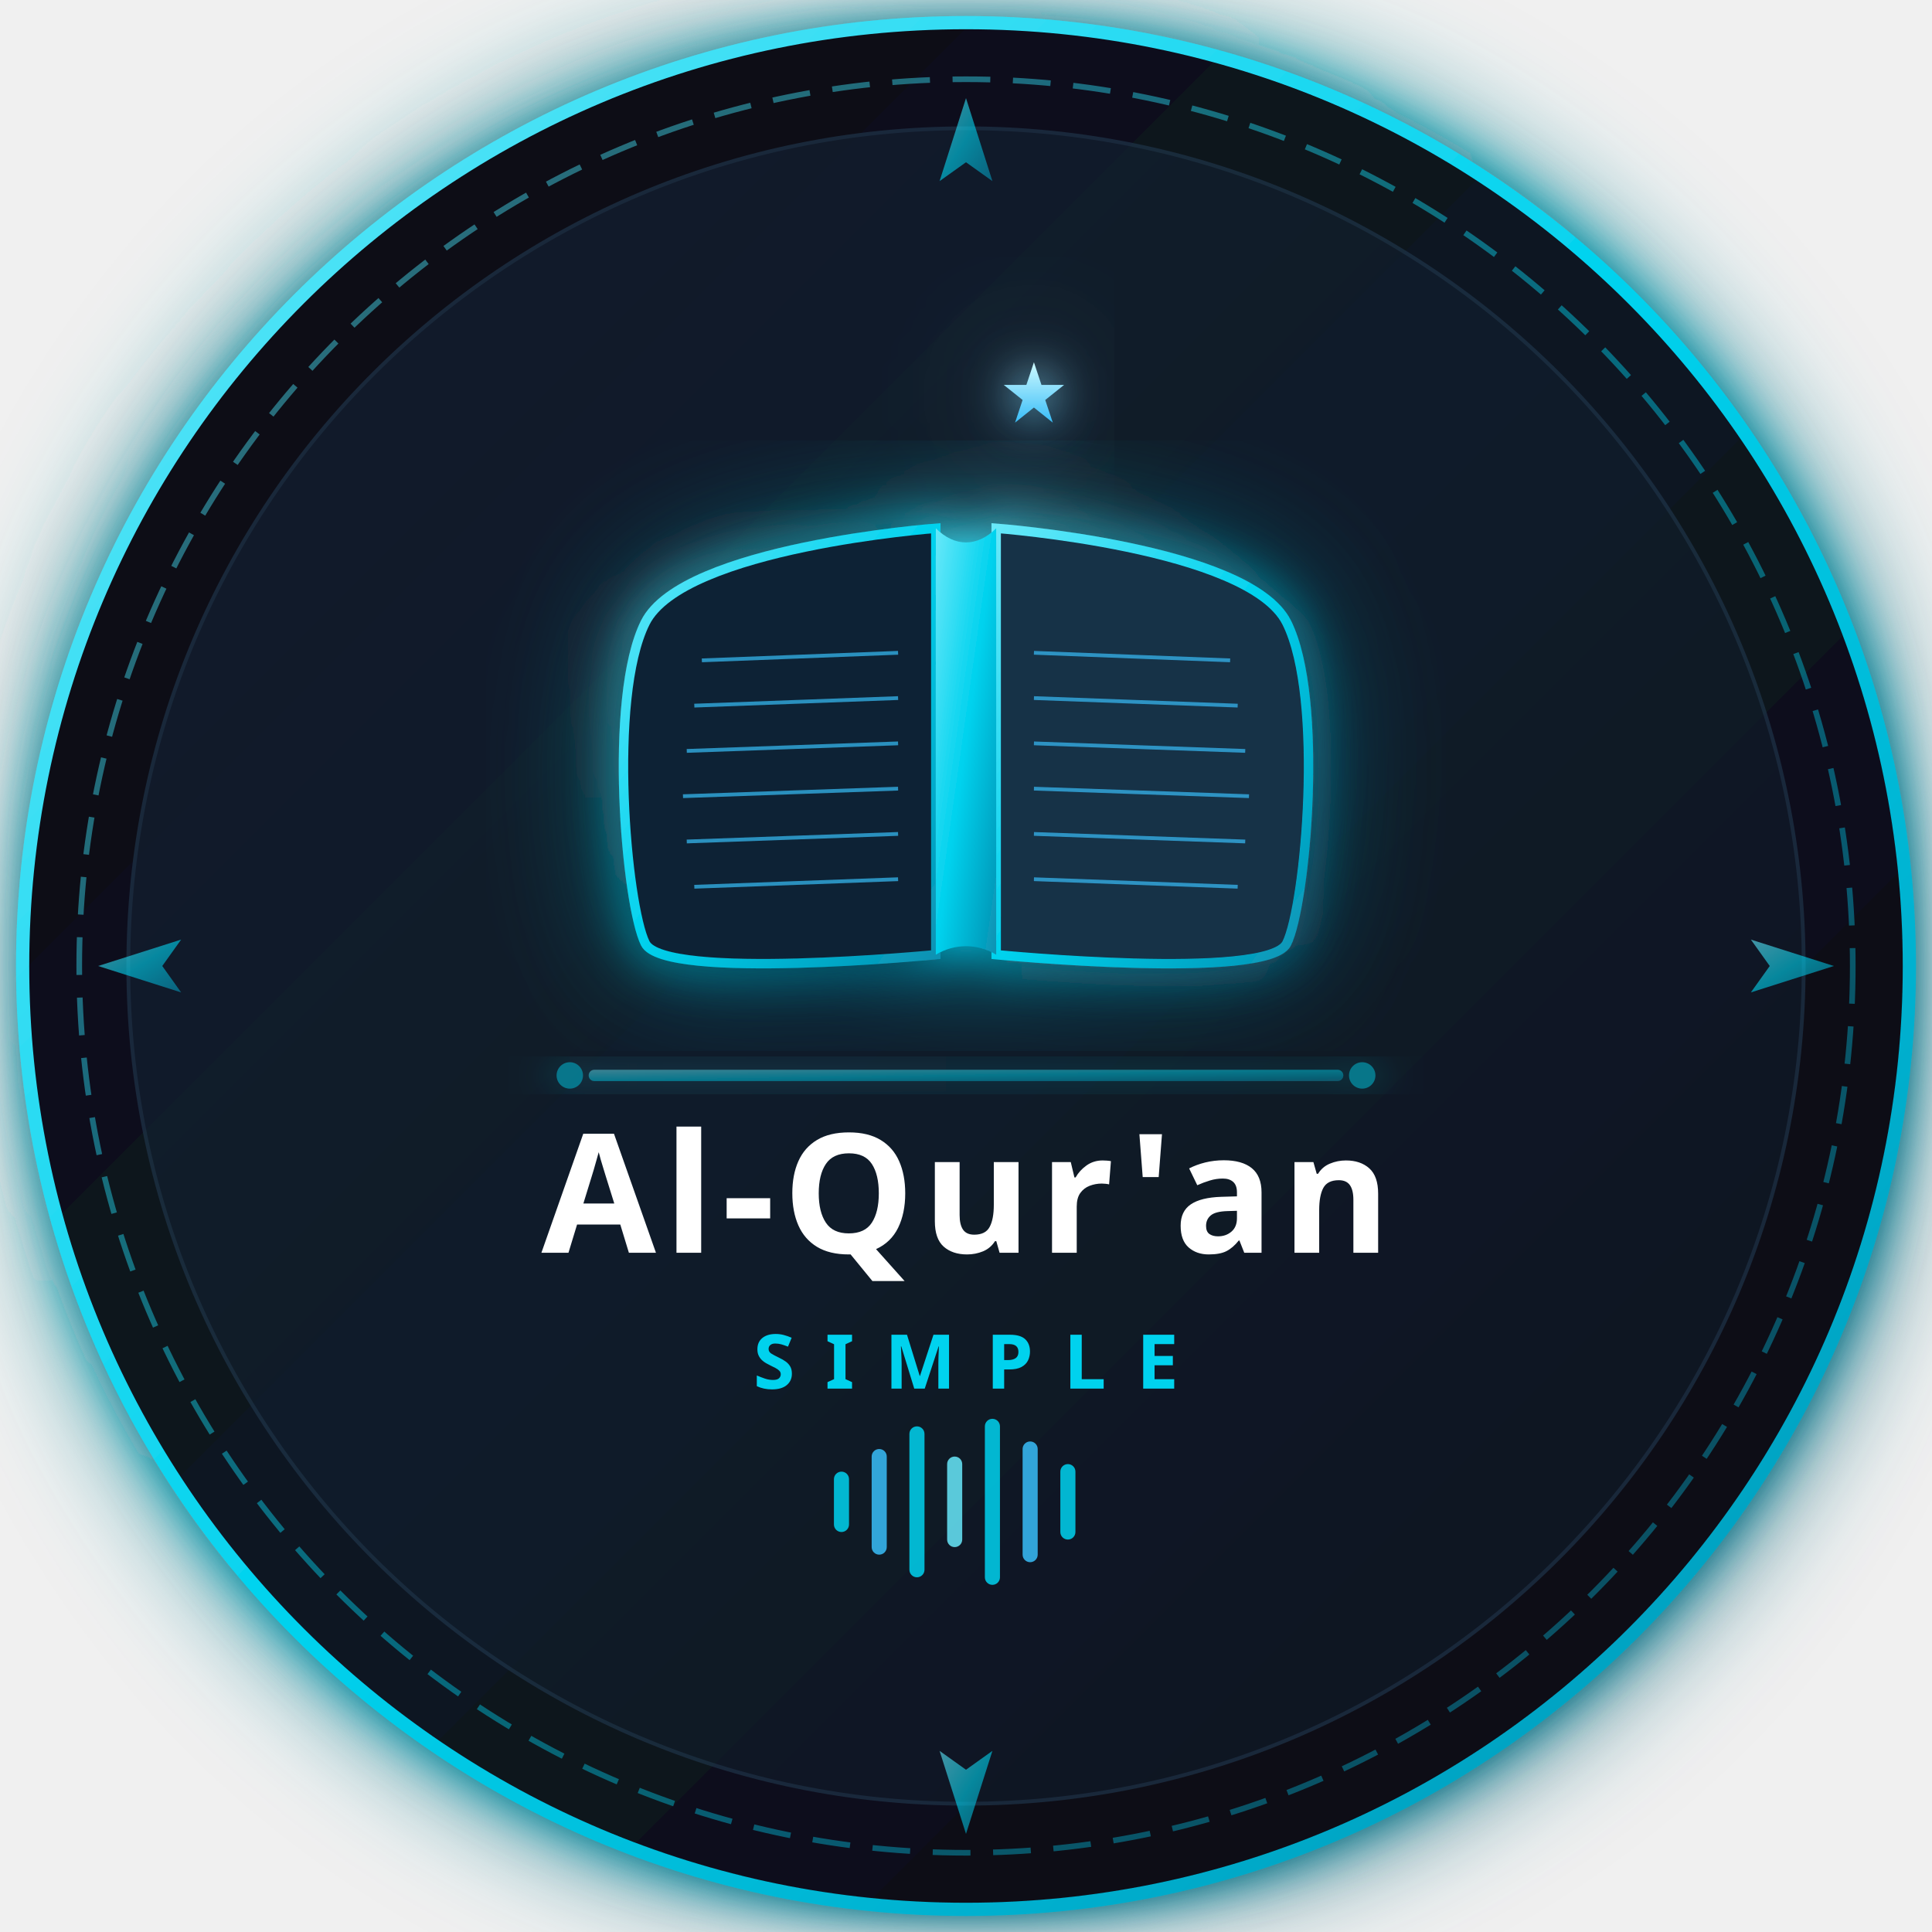
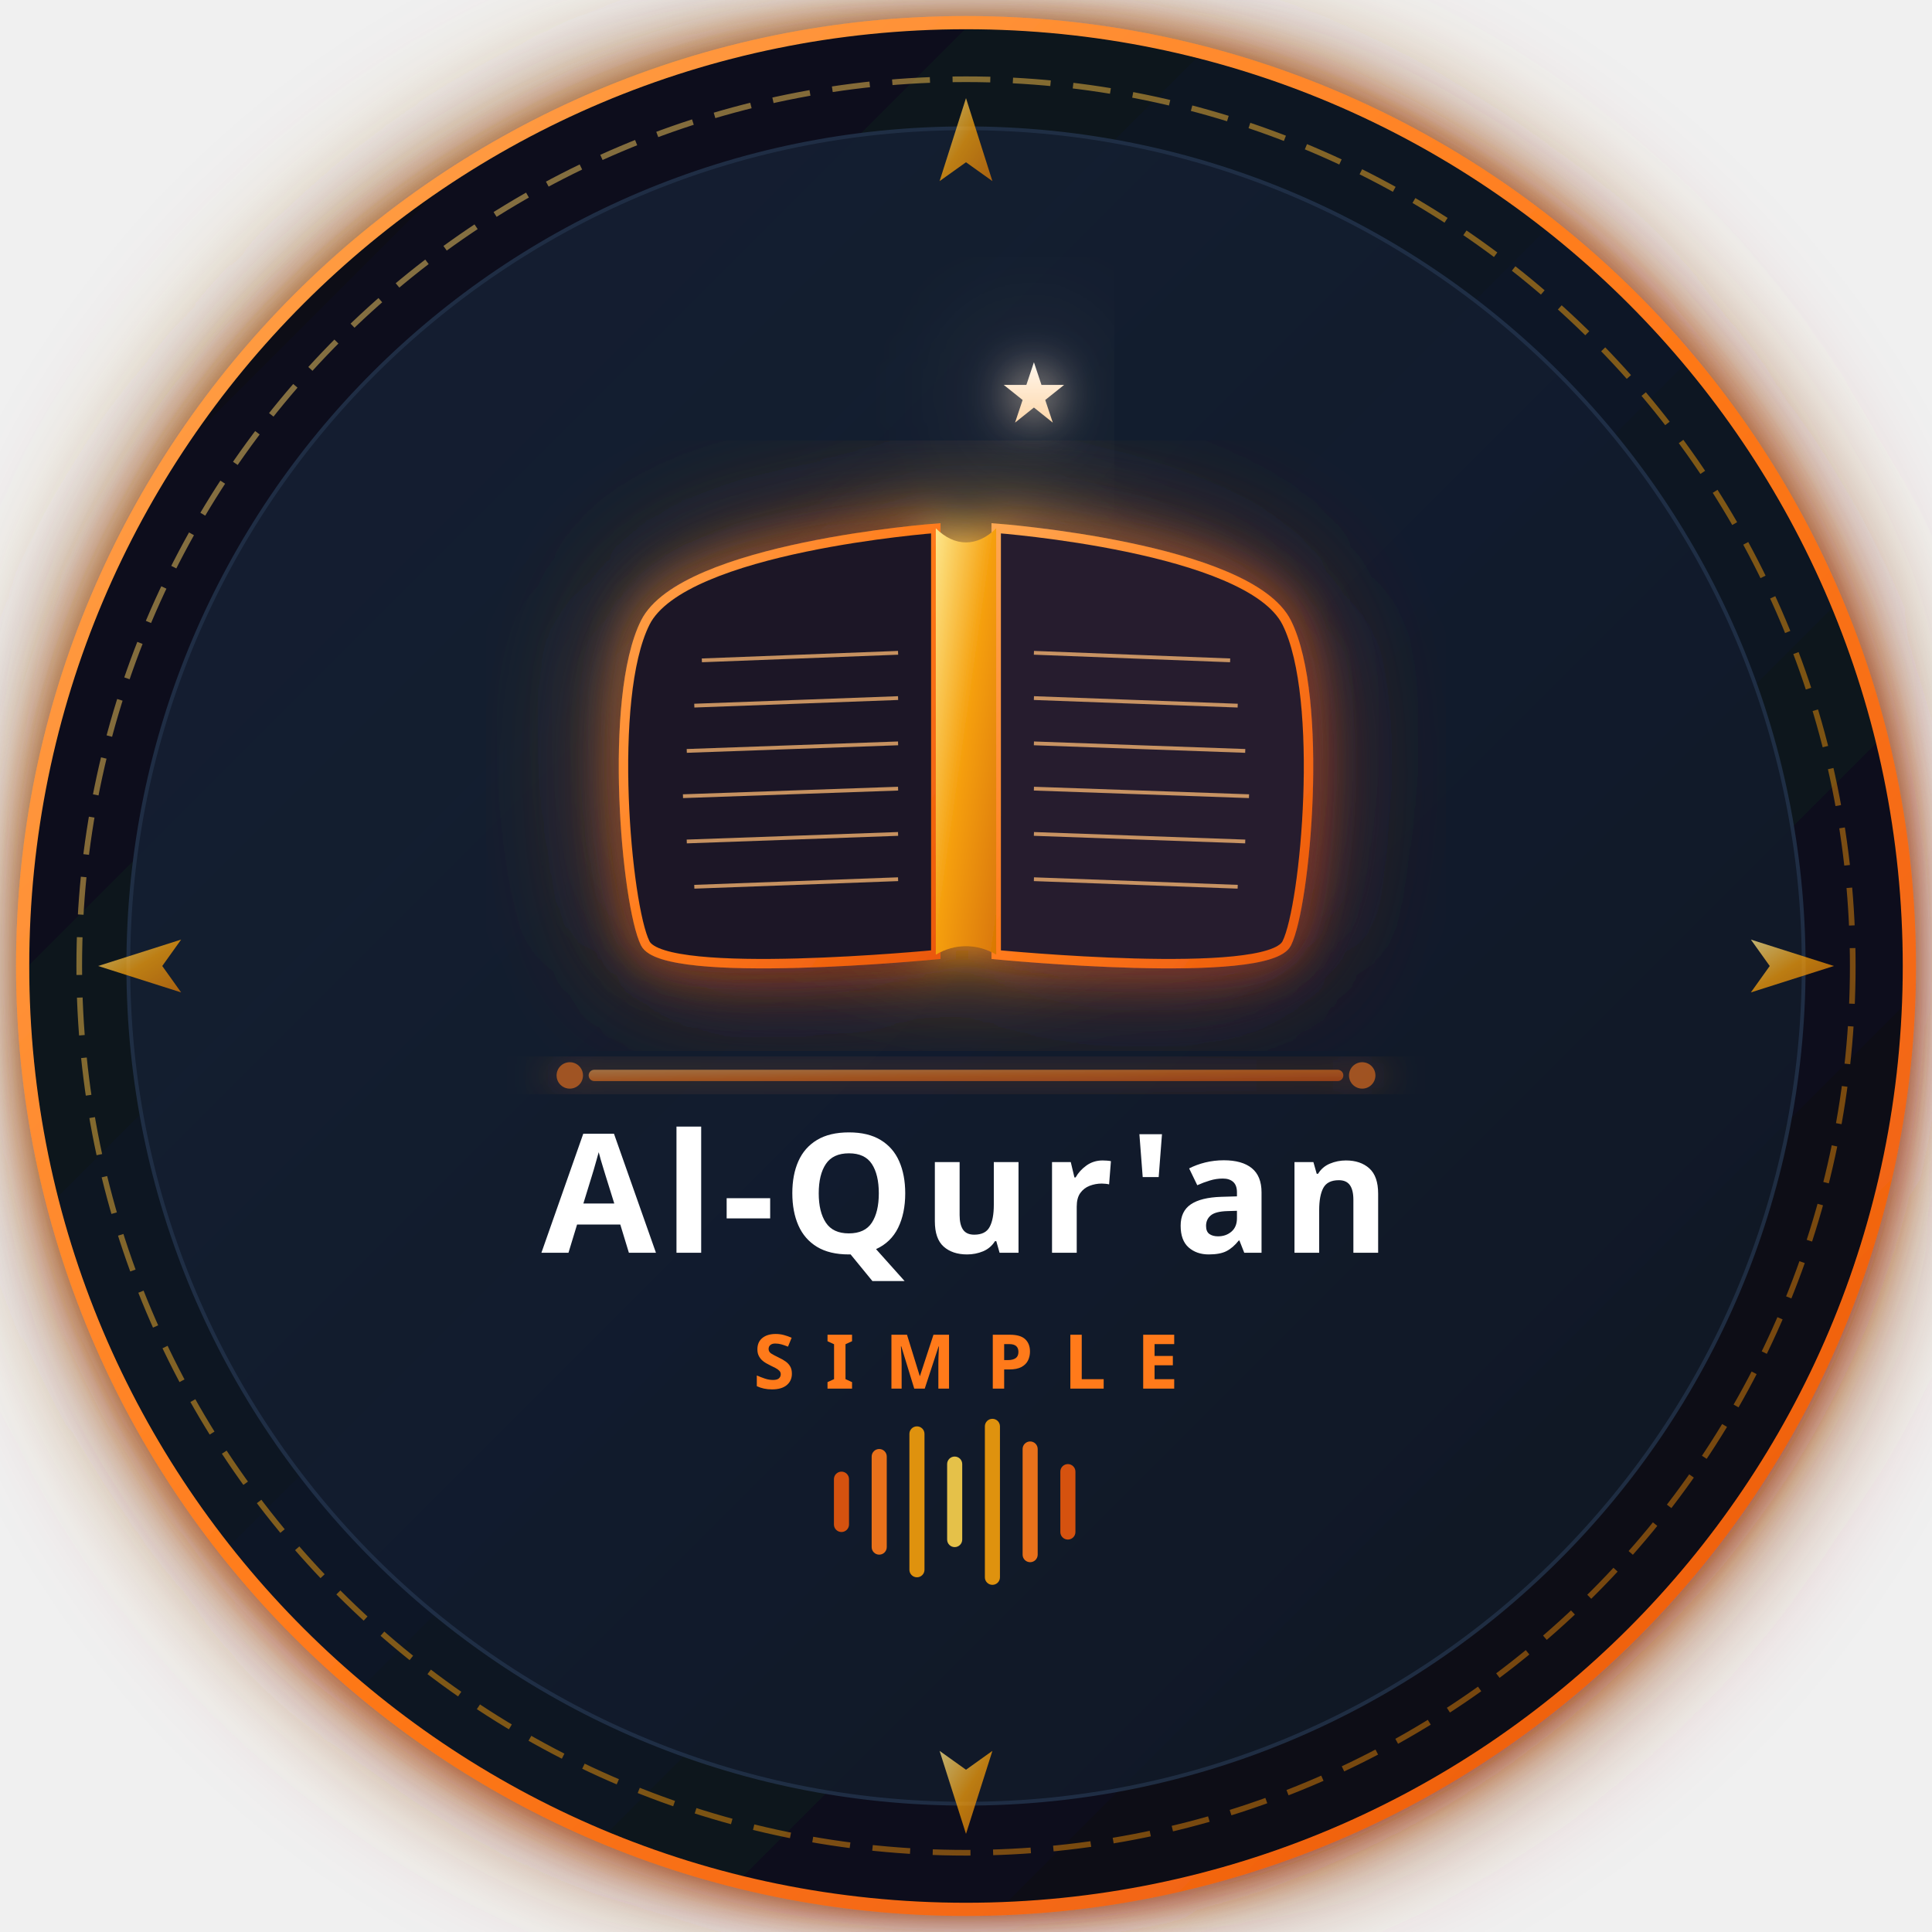
<svg xmlns="http://www.w3.org/2000/svg" viewBox="0 0 512 512" width="512" height="512">
  <defs>
    <linearGradient id="bgGrad" x1="0%" y1="0%" x2="100%" y2="100%">
-       <stop offset="0%" style="stop-color:#070B11" />
-       <stop offset="50%" style="stop-color:#0B1522" />
-       <stop offset="100%" style="stop-color:#05090F" />
+       <stop offset="0%" style="stop-color:#080C14" />
+       <stop offset="50%" style="stop-color:#0D1726" />
+       <stop offset="100%" style="stop-color:#05080E" />
    </linearGradient>
-     <linearGradient id="cyanGrad" x1="0%" y1="0%" x2="100%" y2="100%">
-       <stop offset="0%" style="stop-color:#67E8F9" />
-       <stop offset="50%" style="stop-color:#00D2EE" />
-       <stop offset="100%" style="stop-color:#0891B2" />
+     <linearGradient id="warmOrangeGrad" x1="0%" y1="0%" x2="100%" y2="100%">
+       <stop offset="0%" style="stop-color:#FFA751" />
+       <stop offset="50%" style="stop-color:#FF7A1A" />
+       <stop offset="100%" style="stop-color:#EA580C" />
    </linearGradient>
-     <linearGradient id="cyanLight" x1="0%" y1="0%" x2="0%" y2="100%">
-       <stop offset="0%" style="stop-color:#CFFAFE" />
-       <stop offset="100%" style="stop-color:#38BDF8" />
+     <linearGradient id="goldGrad" x1="0%" y1="0%" x2="100%" y2="100%">
+       <stop offset="0%" style="stop-color:#FDE68A" />
+       <stop offset="50%" style="stop-color:#F59E0B" />
+       <stop offset="100%" style="stop-color:#D97706" />
+     </linearGradient>
+     <linearGradient id="warmLight" x1="0%" y1="0%" x2="0%" y2="100%">
+       <stop offset="0%" style="stop-color:#FFF7ED" />
+       <stop offset="100%" style="stop-color:#FED7AA" />
    </linearGradient>
    <linearGradient id="plateGrad" x1="0%" y1="0%" x2="100%" y2="100%">
-       <stop offset="0%" style="stop-color:#132235" />
-       <stop offset="100%" style="stop-color:#0D1724" />
+       <stop offset="0%" style="stop-color:#162338" />
+       <stop offset="100%" style="stop-color:#0F1826" />
    </linearGradient>
-     <filter id="cyanGlow" x="-20%" y="-20%" width="140%" height="140%">
+     <filter id="warmGlow" x="-20%" y="-20%" width="140%" height="140%">
      <feGaussianBlur stdDeviation="6" result="blur1" />
-       <feGaussianBlur stdDeviation="15" result="blur2" />
+       <feGaussianBlur stdDeviation="16" result="blur2" />
      <feMerge>
        <feMergeNode in="blur2" />
        <feMergeNode in="blur1" />
        <feMergeNode in="SourceGraphic" />
      </feMerge>
    </filter>
  </defs>
-   <circle cx="256" cy="256" r="250" fill="url(#bgGrad)" stroke="url(#cyanGrad)" stroke-width="3.5" filter="url(#cyanGlow)" />
-   <circle cx="256" cy="256" r="235" fill="none" stroke="url(#cyanGrad)" stroke-width="1.5" stroke-dasharray="10,6" opacity="0.45" />
-   <circle cx="256" cy="256" r="222" fill="url(#plateGrad)" stroke="#1E3349" stroke-width="1" opacity="0.7" />
-   <g opacity="0.6" fill="url(#cyanGrad)">
+   <circle cx="256" cy="256" r="250" fill="url(#bgGrad)" stroke="url(#warmOrangeGrad)" stroke-width="3.5" filter="url(#warmGlow)" />
+   <circle cx="256" cy="256" r="235" fill="none" stroke="url(#goldGrad)" stroke-width="1.5" stroke-dasharray="10,6" opacity="0.5" />
+   <circle cx="256" cy="256" r="222" fill="url(#plateGrad)" stroke="#23354E" stroke-width="1" opacity="0.8" />
+   <g opacity="0.75" fill="url(#goldGrad)">
    <path d="M256,26 L263,48 L256,43 L249,48 Z" />
    <path d="M256,486 L263,464 L256,469 L249,464 Z" />
    <path d="M26,256 L48,249 L43,256 L48,263 Z" />
    <path d="M486,256 L464,249 L469,256 L464,263 Z" />
  </g>
-   <g transform="translate(256,195)" filter="url(#cyanGlow)">
-     <path d="M-8,-55 C-8,-55 -75,-50 -85,-30 C-95,-10 -90,45 -85,55 C-80,65 -8,58 -8,58 Z" fill="#0D2436" stroke="url(#cyanGrad)" stroke-width="2.5" />
-     <path d="M8,-55 C8,-55 75,-50 85,-30 C95,-10 90,45 85,55 C80,65 8,58 8,58 Z" fill="#133047" stroke="url(#cyanGrad)" stroke-width="2.5" />
-     <path d="M-8,-55 C-3,-50 3,-50 8,-55 L8,58 C3,55 -3,55 -8,58 Z" fill="url(#cyanGrad)" />
-     <g stroke="#38BDF8" stroke-width="1" opacity="0.7">
+   <g transform="translate(256,195)" filter="url(#warmGlow)">
+     <path d="M-8,-55 C-8,-55 -75,-50 -85,-30 C-95,-10 -90,45 -85,55 C-80,65 -8,58 -8,58 Z" fill="#1E1926" stroke="url(#warmOrangeGrad)" stroke-width="2.5" />
+     <path d="M8,-55 C8,-55 75,-50 85,-30 C95,-10 90,45 85,55 C80,65 8,58 8,58 Z" fill="#271E2F" stroke="url(#warmOrangeGrad)" stroke-width="2.5" />
+     <path d="M-8,-55 C-3,-50 3,-50 8,-55 L8,58 C3,55 -3,55 -8,58 Z" fill="url(#goldGrad)" />
+     <g stroke="#FDBA74" stroke-width="1" opacity="0.75">
      <line x1="-70" y1="-20" x2="-18" y2="-22" />
      <line x1="-72" y1="-8" x2="-18" y2="-10" />
      <line x1="-74" y1="4" x2="-18" y2="2" />
      <line x1="-75" y1="16" x2="-18" y2="14" />
      <line x1="-74" y1="28" x2="-18" y2="26" />
      <line x1="-72" y1="40" x2="-18" y2="38" />
    </g>
-     <g stroke="#38BDF8" stroke-width="1" opacity="0.7">
+     <g stroke="#FDBA74" stroke-width="1" opacity="0.75">
      <line x1="70" y1="-20" x2="18" y2="-22" />
      <line x1="72" y1="-8" x2="18" y2="-10" />
      <line x1="74" y1="4" x2="18" y2="2" />
      <line x1="75" y1="16" x2="18" y2="14" />
      <line x1="74" y1="28" x2="18" y2="26" />
      <line x1="72" y1="40" x2="18" y2="38" />
    </g>
  </g>
-   <g transform="translate(256,108)" filter="url(#cyanGlow)">
-     <path d="M-15,-30 A25,25 0 1,0 -15,20 A18,18 0 1,1 -15,-30" fill="url(#cyanGrad)" />
-     <path d="M18,-12 L20,-6 L26,-6 L21,-2 L23,4 L18,0 L13,4 L15,-2 L10,-6 L16,-6 Z" fill="url(#cyanLight)" />
+   <g transform="translate(256,108)" filter="url(#warmGlow)">
+     <path d="M-15,-30 A25,25 0 1,0 -15,20 A18,18 0 1,1 -15,-30" fill="url(#warmOrangeGrad)" />
+     <path d="M18,-12 L20,-6 L26,-6 L21,-2 L23,4 L18,0 L13,4 L15,-2 L10,-6 L16,-6 Z" fill="url(#warmLight)" />
  </g>
-   <g transform="translate(256,285)" opacity="0.5" filter="url(#cyanGlow)">
-     <rect x="-100" y="-1.5" width="200" height="3" rx="1.5" fill="url(#cyanGrad)" />
-     <circle cx="-105" cy="0" r="3.5" fill="#00D2EE" />
-     <circle cx="105" cy="0" r="3.5" fill="#00D2EE" />
+   <g transform="translate(256,285)" opacity="0.6" filter="url(#warmGlow)">
+     <rect x="-100" y="-1.5" width="200" height="3" rx="1.5" fill="url(#warmOrangeGrad)" />
+     <circle cx="-105" cy="0" r="3.5" fill="#FF7A1A" />
+     <circle cx="105" cy="0" r="3.5" fill="#FF7A1A" />
  </g>
  <text x="256" y="332" text-anchor="middle" font-family="'Plus Jakarta Sans', 'Segoe UI', sans-serif" font-size="44" font-weight="800" fill="#FFFFFF" letter-spacing="2">
    Al-Qur'an
  </text>
-   <text x="256" y="368" text-anchor="middle" font-family="'Plus Jakarta Sans', 'Segoe UI', sans-serif" font-size="20" fill="#00D2EE" letter-spacing="8" font-weight="700">
+   <text x="256" y="368" text-anchor="middle" font-family="'Plus Jakarta Sans', 'Segoe UI', sans-serif" font-size="20" fill="#FF7A1A" letter-spacing="8" font-weight="700">
    SIMPLE
  </text>
-   <g transform="translate(256,398)" opacity="0.85">
-     <rect x="-35" y="-8" width="4" height="16" rx="2" fill="#00D2EE" />
-     <rect x="-25" y="-14" width="4" height="28" rx="2" fill="#38BDF8" />
-     <rect x="-15" y="-20" width="4" height="40" rx="2" fill="#00D2EE" />
-     <rect x="-5" y="-12" width="4" height="24" rx="2" fill="#67E8F9" />
-     <rect x="5" y="-22" width="4" height="44" rx="2" fill="#00D2EE" />
-     <rect x="15" y="-16" width="4" height="32" rx="2" fill="#38BDF8" />
-     <rect x="25" y="-10" width="4" height="20" rx="2" fill="#00D2EE" />
+   <g transform="translate(256,398)" opacity="0.9">
+     <rect x="-35" y="-8" width="4" height="16" rx="2" fill="#EA580C" />
+     <rect x="-25" y="-14" width="4" height="28" rx="2" fill="#FF7A1A" />
+     <rect x="-15" y="-20" width="4" height="40" rx="2" fill="#F59E0B" />
+     <rect x="-5" y="-12" width="4" height="24" rx="2" fill="#FCD34D" />
+     <rect x="5" y="-22" width="4" height="44" rx="2" fill="#F59E0B" />
+     <rect x="15" y="-16" width="4" height="32" rx="2" fill="#FF7A1A" />
+     <rect x="25" y="-10" width="4" height="20" rx="2" fill="#EA580C" />
  </g>
</svg>
